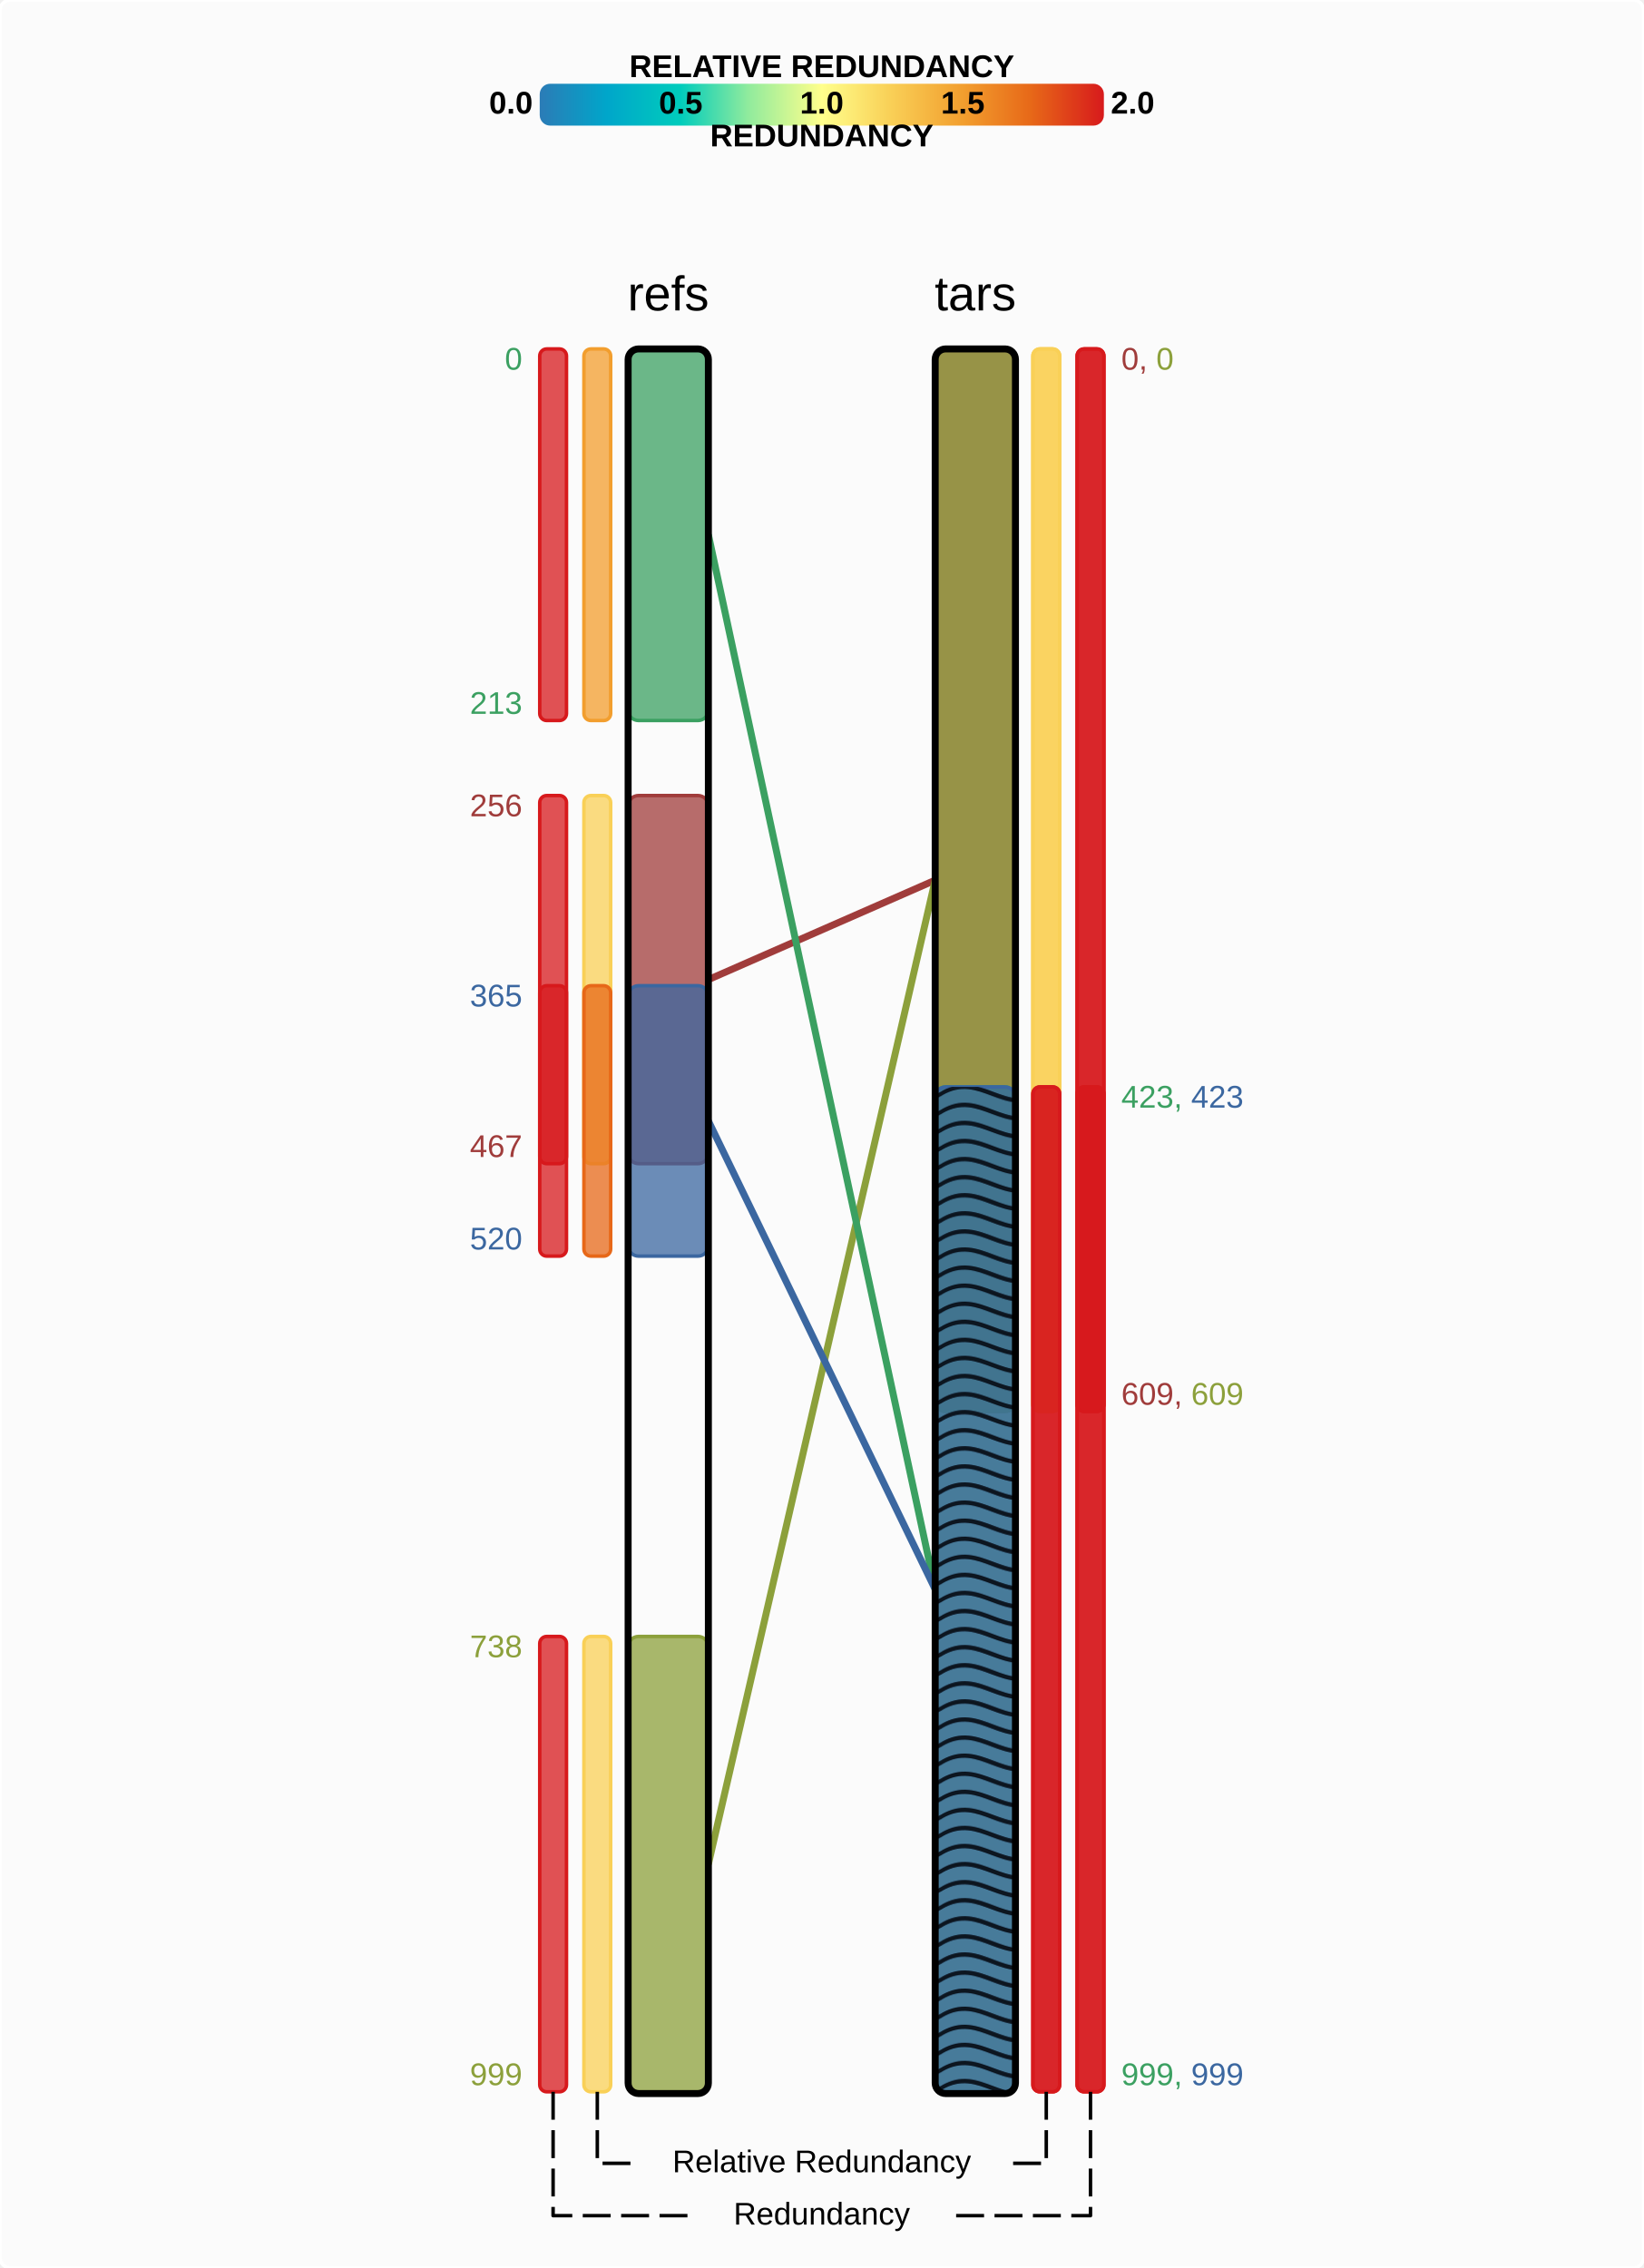
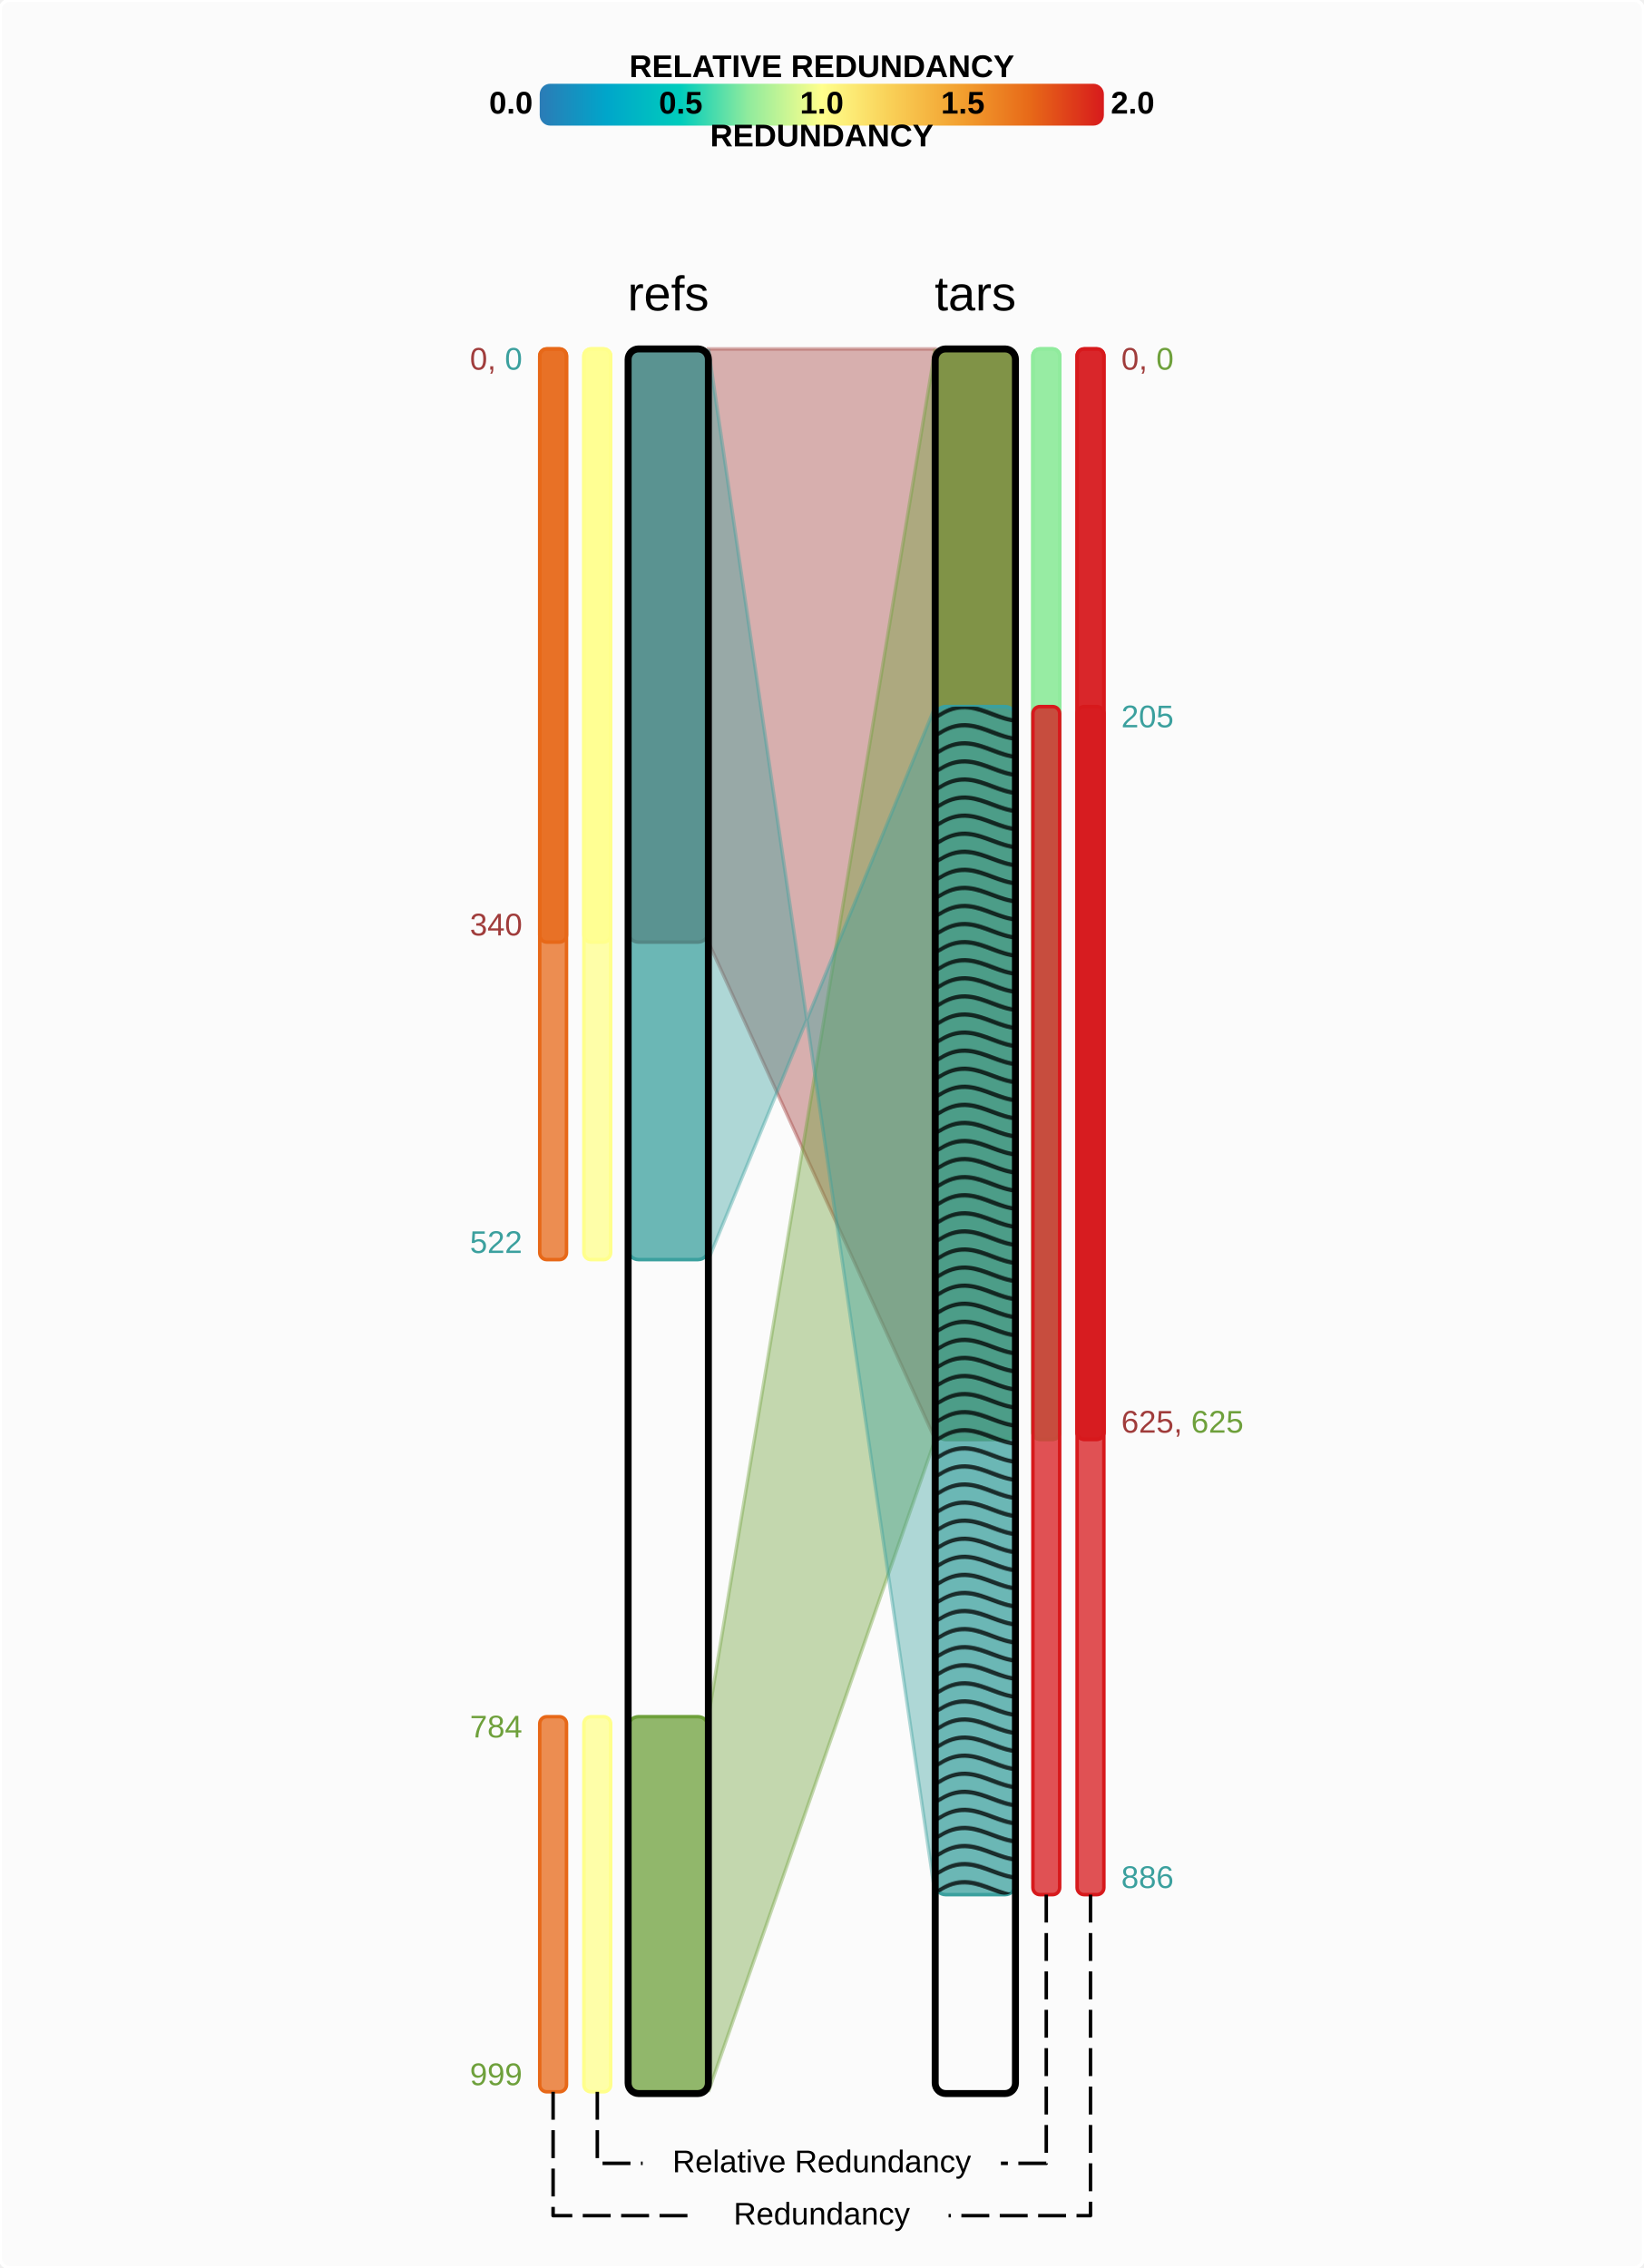
<svg xmlns="http://www.w3.org/2000/svg" width="471" height="650" id="svg2" version="1.1">
  <g id="layer1">
    <defs id="defs6211">
      <pattern id="Polkadots-large" patternTransform="translate(0,0)scale(10,10)" height="10" width="10" patternUnits="userSpaceOnUse">
        <circle id="circle4936" r="0.45" cy="0.810" cx="2.567" style="fill:black;stroke:none" />
        <circle id="circle4938" r="0.45" cy="2.33" cx="3.048" style="fill:black;stroke:none" />
        <circle id="circle4940" r="0.45" cy="2.415" cx="4.418" style="fill:black;stroke:none" />
        <circle id="circle4942" r="0.45" cy="3.029" cx="1.844" style="fill:black;stroke:none" />
        <circle id="circle4944" r="0.45" cy="1.363" cx="6.08" style="fill:black;stroke:none" />
        <circle id="circle4946" r="0.45" cy="4.413" cx="5.819" style="fill:black;stroke:none" />
        <circle id="circle4948" r="0.45" cy="4.048" cx="4.305" style="fill:black;stroke:none" />
        <circle id="circle4950" r="0.45" cy="3.045" cx="5.541" style="fill:black;stroke:none" />
        <circle id="circle4952" r="0.45" cy="5.527" cx="4.785" style="fill:black;stroke:none" />
        <circle id="circle4954" r="0.45" cy="5.184" cx="2.667" style="fill:black;stroke:none" />
        <circle id="circle4956" r="0.45" cy="1.448" cx="7.965" style="fill:black;stroke:none" />
        <circle id="circle4958" r="0.45" cy="5.049" cx="7.047" style="fill:black;stroke:none" />
        <circle id="circle4960" r="0.45" cy="0.895" cx="4.340" style="fill:black;stroke:none" />
        <circle id="circle4962" r="0.45" cy="0.340" cx="7.125" style="fill:black;stroke:none" />
        <circle id="circle4964" r="0.45" cy="1.049" cx="9.553" style="fill:black;stroke:none" />
        <circle id="circle4966" r="0.45" cy="2.689" cx="7.006" style="fill:black;stroke:none" />
        <circle id="circle4968" r="0.45" cy="2.689" cx="8.909" style="fill:black;stroke:none" />
        <circle id="circle4970" r="0.45" cy="4.407" cx="9.315" style="fill:black;stroke:none" />
        <circle id="circle4972" r="0.45" cy="3.870" cx="7.820" style="fill:black;stroke:none" />
        <circle id="circle4974" r="0.45" cy="5.948" cx="8.270" style="fill:black;stroke:none" />
        <circle id="circle4976" r="0.45" cy="7.428" cx="7.973" style="fill:black;stroke:none" />
        <circle id="circle4978" r="0.45" cy="8.072" cx="9.342" style="fill:black;stroke:none" />
        <circle id="circle4980" r="0.45" cy="9.315" cx="8.206" style="fill:black;stroke:none" />
        <circle id="circle4982" r="0.45" cy="9.475" cx="9.682" style="fill:black;stroke:none" />
        <circle id="circle4984" r="0.45" cy="6.186" cx="9.688" style="fill:black;stroke:none" />
        <circle id="circle4986" r="0.45" cy="6.296" cx="3.379" style="fill:black;stroke:none" />
        <circle id="circle4988" r="0.45" cy="8.204" cx="2.871" style="fill:black;stroke:none" />
        <circle id="circle4990" r="0.45" cy="8.719" cx="4.59" style="fill:black;stroke:none" />
        <circle id="circle4992" r="0.45" cy="9.671" cx="3.181" style="fill:black;stroke:none" />
        <circle id="circle4994" r="0.45" cy="7.315" cx="5.734" style="fill:black;stroke:none" />
        <circle id="circle4996" r="0.45" cy="6.513" cx="6.707" style="fill:black;stroke:none" />
        <circle id="circle4998" r="0.45" cy="9.670" cx="5.730" style="fill:black;stroke:none" />
        <circle id="circle5000" r="0.45" cy="8.373" cx="6.535" style="fill:black;stroke:none" />
        <circle id="circle5002" r="0.45" cy="7.154" cx="4.37" style="fill:black;stroke:none" />
        <circle id="circle5004" r="0.45" cy="7.25" cx="0.622" style="fill:black;stroke:none" />
        <circle id="circle5006" r="0.45" cy="5.679" cx="0.831" style="fill:black;stroke:none" />
        <circle id="circle5008" r="0.45" cy="8.519" cx="1.257" style="fill:black;stroke:none" />
        <circle id="circle5010" r="0.45" cy="6.877" cx="1.989" style="fill:black;stroke:none" />
        <circle id="circle5012" r="0.45" cy="3.181" cx="0.374" style="fill:black;stroke:none" />
        <circle id="circle5014" r="0.45" cy="1.664" cx="1.166" style="fill:black;stroke:none" />
        <circle id="circle5016" r="0.45" cy="0.093" cx="1.151" style="fill:black;stroke:none" />
        <circle id="circle5018" r="0.45" cy="10.093" cx="1.151" style="fill:black;stroke:none" />
        <circle id="circle5020" r="0.45" cy="4.451" cx="1.302" style="fill:black;stroke:none" />
        <circle id="circle5022" r="0.45" cy="3.763" cx="3.047" style="fill:black;stroke:none" />
      </pattern>
    </defs>
    <defs id="ffff">
      <pattern id="Wavy" height="5.181" width="30.0" patternUnits="userSpaceOnUse">
        <path id="path5114" d="M 7.597,0.061 C 5.079,-0.187 2.656,0.302 -0.01,1.788 L -0.01,3.061 C 2.773,1.431 5.173,1.052 7.472,1.280 C 9.770,1.508 11.969,2.361 14.253,3.218 C 18.820,4.931 23.804,6.676 30.066,3.061 L 30.062,1.788 C 23.622,5.497 19.246,3.770 14.691,2.061 C 12.413,1.207 10.115,0.311 7.597,0.061 z " style="fill:black;stroke:none;" />
      </pattern>
    </defs>
    <defs id="defs6219">
      <pattern id="xtrace" height="20.0" width="20.0" patternUnits="userSpaceOnUse">
        <path style="fill:#000000;stroke:#000000;stroke-width:0.30;stroke-linecap:butt;stroke-linejoin:miter;stroke-opacity:1;stroke-miterlimit:0;stroke-dasharray:none;fill-opacity:1" d="m 0.0,10.0 25,-25.0 0,5 -25,25 z" id="path7213" />
        <path style="fill:#000000;fill-opacity:1;stroke:#000000;stroke-width:0.30;stroke-linecap:butt;stroke-linejoin:miter;stroke-miterlimit:0;stroke-opacity:1;stroke-dasharray:none" d="m 0.0,30.0 25,-25.0 0,5 -25,25 z" id="path7213-8" />
        <path style="fill:#000000;fill-opacity:1;stroke:#000000;stroke-width:0.30;stroke-linecap:butt;stroke-linejoin:miter;stroke-miterlimit:0;stroke-opacity:1;stroke-dasharray:none" d="m 0.0,50.0 25,-25.0 0,5 -25,25 z" id="path7213-9" />
        <path style="fill:#000000;fill-opacity:1;stroke:#000000;stroke-width:0.30;stroke-linecap:butt;stroke-linejoin:miter;stroke-miterlimit:0;stroke-opacity:1;stroke-dasharray:none" d="m 0.0,70.0 25,-25.0 0,5 -25,25 z" id="path7213-10" />
        <path style="fill:#000000;fill-opacity:1;stroke:#000000;stroke-width:0.30;stroke-linecap:butt;stroke-linejoin:miter;stroke-miterlimit:0;stroke-opacity:1;stroke-dasharray:none" d="m 0.0,90.0 25,-25.0 0,5 -25,25 z" id="path7213-11" />
        <path style="fill:#000000;fill-opacity:1;stroke:#000000;stroke-width:0.30;stroke-linecap:butt;stroke-linejoin:miter;stroke-miterlimit:0;stroke-opacity:1;stroke-dasharray:none" d="m m 0.0,110.0 25,-25.0 0,05 -25,25 z" id="path7213-12" />
      </pattern>
    </defs>
    <defs id="defs4">
      <pattern id="dallas" patternTransform="translate(106.5938,206.9062)" height="4.75" width="4.75" patternUnits="userSpaceOnUse">
        <path style="fill:none;stroke:#000000;stroke-width:1;stroke-linecap:butt;stroke-linejoin:miter;stroke-miterlimit:0;stroke-opacity:1;stroke-dasharray:none" d="m -0.008,2.376 4.763,0" id="path2985" />
        <path style="fill:none;stroke:#000000;stroke-width:1;stroke-linecap:butt;stroke-linejoin:miter;stroke-miterlimit:0;stroke-opacity:1;stroke-dasharray:none" d="m 2.373,-0.006 0,4.763" id="path2985-1" />
      </pattern>
    </defs>
    <defs id="defs4">
      <pattern id="lineX" patternTransform="translate(106.5938,206.9062)" height="4.75" width="4.75" patternUnits="userSpaceOnUse">
        <path style="fill:none;stroke:#000000;stroke-width:1;stroke-linecap:butt;stroke-linejoin:miter;stroke-miterlimit:0;stroke-opacity:1;stroke-dasharray:none" d="m -0.008,2.376 4.763,0" id="path2985" />
      </pattern>
    </defs>
    <defs id="defs4">
      <pattern id="stripeX" patternTransform="translate(106.5938,206.9062)" height="4.75" width="4.75" patternUnits="userSpaceOnUse">
        <path style="fill:none;stroke:#000000;stroke-width:1;stroke-linecap:butt;stroke-linejoin:miter;stroke-miterlimit:0;stroke-opacity:1;stroke-dasharray:none" d="m 2.373,-0.006 0,4.763" id="path2985-1" />
      </pattern>
    </defs>
    <rect style="fill:white;stroke:white;fill-opacity:0.75;stroke-width:1;stroke-miterlimit:4;stroke-dasharray:none" id="rect3777" width="471.00" height="650.00" x="0.00" y="0.00" ry="3" />
    <text id="191.50000085.000000" x="191.50" y="85.00" dominant-baseline="middle" transform="" style="font-size:14px;font-style:normal;font-variant:normal;font-weight:normal;font-stretch:normal;fill:black;fill-opacity:1;text-align:start;line-height:125%%;writing-mode:lr-tb;text-anchor:middle;font-family:Arial;-inkscape-font-specification:Arial">refs</text>
    <text id="279.50000085.000000" x="279.50" y="85.00" dominant-baseline="middle" transform="" style="font-size:14px;font-style:normal;font-variant:normal;font-weight:normal;font-stretch:normal;fill:black;fill-opacity:1;text-align:start;line-height:125%%;writing-mode:lr-tb;text-anchor:middle;font-family:Arial;-inkscape-font-specification:Arial">tars</text>
    <text id="149.666667100.000000" x="149.67" y="100.00" dominant-baseline="text-before-edge" transform="" style="font-size:9px;font-style:normal;font-variant:normal;font-weight:normal;font-stretch:normal;fill:black;fill-opacity:1;text-align:start;line-height:125%%;writing-mode:lr-tb;text-anchor:end;font-family:Arial;-inkscape-font-specification:Arial">
-       <tspan id="2" style="fill:#3BA061">0</tspan>
+       <tspan id="0" style="fill:#A03C3B">0, </tspan>
+       <tspan id="2" style="fill:#3BA09E">0</tspan>
    </text>
-     <text id="149.666667206.500000" x="149.67" y="206.50" dominant-baseline="text-after-edge" transform="" style="font-size:9px;font-style:normal;font-variant:normal;font-weight:normal;font-stretch:normal;fill:black;fill-opacity:1;text-align:start;line-height:125%%;writing-mode:lr-tb;text-anchor:end;font-family:Arial;-inkscape-font-specification:Arial">
-       <tspan id="2" style="fill:#3BA061">213</tspan>
+     <text id="149.666667270.000000" x="149.67" y="270.00" dominant-baseline="text-after-edge" transform="" style="font-size:9px;font-style:normal;font-variant:normal;font-weight:normal;font-stretch:normal;fill:black;fill-opacity:1;text-align:start;line-height:125%%;writing-mode:lr-tb;text-anchor:end;font-family:Arial;-inkscape-font-specification:Arial">
+       <tspan id="0" style="fill:#A03C3B">340</tspan>
    </text>
-     <text id="149.666667228.000000" x="149.67" y="228.00" dominant-baseline="text-before-edge" transform="" style="font-size:9px;font-style:normal;font-variant:normal;font-weight:normal;font-stretch:normal;fill:black;fill-opacity:1;text-align:start;line-height:125%%;writing-mode:lr-tb;text-anchor:end;font-family:Arial;-inkscape-font-specification:Arial">
-       <tspan id="0" style="fill:#A03C3B">256</tspan>
+     <text id="149.666667361.000000" x="149.67" y="361.00" dominant-baseline="text-after-edge" transform="" style="font-size:9px;font-style:normal;font-variant:normal;font-weight:normal;font-stretch:normal;fill:black;fill-opacity:1;text-align:start;line-height:125%%;writing-mode:lr-tb;text-anchor:end;font-family:Arial;-inkscape-font-specification:Arial">
+       <tspan id="2" style="fill:#3BA09E">522</tspan>
    </text>
-     <text id="149.666667282.500000" x="149.67" y="282.50" dominant-baseline="text-before-edge" transform="" style="font-size:9px;font-style:normal;font-variant:normal;font-weight:normal;font-stretch:normal;fill:black;fill-opacity:1;text-align:start;line-height:125%%;writing-mode:lr-tb;text-anchor:end;font-family:Arial;-inkscape-font-specification:Arial">
-       <tspan id="3" style="fill:#3B67A0">365</tspan>
-     </text>
-     <text id="149.666667333.500000" x="149.67" y="333.50" dominant-baseline="text-after-edge" transform="" style="font-size:9px;font-style:normal;font-variant:normal;font-weight:normal;font-stretch:normal;fill:black;fill-opacity:1;text-align:start;line-height:125%%;writing-mode:lr-tb;text-anchor:end;font-family:Arial;-inkscape-font-specification:Arial">
-       <tspan id="0" style="fill:#A03C3B">467</tspan>
-     </text>
-     <text id="149.666667360.000000" x="149.67" y="360.00" dominant-baseline="text-after-edge" transform="" style="font-size:9px;font-style:normal;font-variant:normal;font-weight:normal;font-stretch:normal;fill:black;fill-opacity:1;text-align:start;line-height:125%%;writing-mode:lr-tb;text-anchor:end;font-family:Arial;-inkscape-font-specification:Arial">
-       <tspan id="3" style="fill:#3B67A0">520</tspan>
-     </text>
-     <text id="149.666667469.000000" x="149.67" y="469.00" dominant-baseline="text-before-edge" transform="" style="font-size:9px;font-style:normal;font-variant:normal;font-weight:normal;font-stretch:normal;fill:black;fill-opacity:1;text-align:start;line-height:125%%;writing-mode:lr-tb;text-anchor:end;font-family:Arial;-inkscape-font-specification:Arial">
-       <tspan id="1" style="fill:#8CA03B">738</tspan>
+     <text id="149.666667492.000000" x="149.67" y="492.00" dominant-baseline="text-before-edge" transform="" style="font-size:9px;font-style:normal;font-variant:normal;font-weight:normal;font-stretch:normal;fill:black;fill-opacity:1;text-align:start;line-height:125%%;writing-mode:lr-tb;text-anchor:end;font-family:Arial;-inkscape-font-specification:Arial">
+       <tspan id="1" style="fill:#6EA03B">784</tspan>
    </text>
    <text id="149.666667599.500000" x="149.67" y="599.50" dominant-baseline="text-after-edge" transform="" style="font-size:9px;font-style:normal;font-variant:normal;font-weight:normal;font-stretch:normal;fill:black;fill-opacity:1;text-align:start;line-height:125%%;writing-mode:lr-tb;text-anchor:end;font-family:Arial;-inkscape-font-specification:Arial">
-       <tspan id="1" style="fill:#8CA03B">999</tspan>
+       <tspan id="1" style="fill:#6EA03B">999</tspan>
    </text>
    <text id="321.333333100.000000" x="321.33" y="100.00" dominant-baseline="text-before-edge" transform="" style="font-size:9px;font-style:normal;font-variant:normal;font-weight:normal;font-stretch:normal;fill:black;fill-opacity:1;text-align:start;line-height:125%%;writing-mode:lr-tb;text-anchor:start;font-family:Arial;-inkscape-font-specification:Arial">
      <tspan id="0" style="fill:#A03C3B">0, </tspan>
-       <tspan id="1" style="fill:#8CA03B">0</tspan>
+       <tspan id="1" style="fill:#6EA03B">0</tspan>
    </text>
-     <text id="321.333333311.500000" x="321.33" y="311.50" dominant-baseline="text-before-edge" transform="" style="font-size:9px;font-style:normal;font-variant:normal;font-weight:normal;font-stretch:normal;fill:black;fill-opacity:1;text-align:start;line-height:125%%;writing-mode:lr-tb;text-anchor:start;font-family:Arial;-inkscape-font-specification:Arial">
-       <tspan id="2" style="fill:#3BA061">423, </tspan>
-       <tspan id="3" style="fill:#3B67A0">423</tspan>
+     <text id="321.333333202.500000" x="321.33" y="202.50" dominant-baseline="text-before-edge" transform="" style="font-size:9px;font-style:normal;font-variant:normal;font-weight:normal;font-stretch:normal;fill:black;fill-opacity:1;text-align:start;line-height:125%%;writing-mode:lr-tb;text-anchor:start;font-family:Arial;-inkscape-font-specification:Arial">
+       <tspan id="2" style="fill:#3BA09E">205</tspan>
    </text>
-     <text id="321.333333404.500000" x="321.33" y="404.50" dominant-baseline="text-after-edge" transform="" style="font-size:9px;font-style:normal;font-variant:normal;font-weight:normal;font-stretch:normal;fill:black;fill-opacity:1;text-align:start;line-height:125%%;writing-mode:lr-tb;text-anchor:start;font-family:Arial;-inkscape-font-specification:Arial">
-       <tspan id="0" style="fill:#A03C3B">609, </tspan>
-       <tspan id="1" style="fill:#8CA03B">609</tspan>
+     <text id="321.333333412.500000" x="321.33" y="412.50" dominant-baseline="text-after-edge" transform="" style="font-size:9px;font-style:normal;font-variant:normal;font-weight:normal;font-stretch:normal;fill:black;fill-opacity:1;text-align:start;line-height:125%%;writing-mode:lr-tb;text-anchor:start;font-family:Arial;-inkscape-font-specification:Arial">
+       <tspan id="0" style="fill:#A03C3B">625, </tspan>
+       <tspan id="1" style="fill:#6EA03B">625</tspan>
    </text>
-     <text id="321.333333599.500000" x="321.33" y="599.50" dominant-baseline="text-after-edge" transform="" style="font-size:9px;font-style:normal;font-variant:normal;font-weight:normal;font-stretch:normal;fill:black;fill-opacity:1;text-align:start;line-height:125%%;writing-mode:lr-tb;text-anchor:start;font-family:Arial;-inkscape-font-specification:Arial">
-       <tspan id="2" style="fill:#3BA061">999, </tspan>
-       <tspan id="3" style="fill:#3B67A0">999</tspan>
+     <text id="321.333333543.000000" x="321.33" y="543.00" dominant-baseline="text-after-edge" transform="" style="font-size:9px;font-style:normal;font-variant:normal;font-weight:normal;font-stretch:normal;fill:black;fill-opacity:1;text-align:start;line-height:125%%;writing-mode:lr-tb;text-anchor:start;font-family:Arial;-inkscape-font-specification:Arial">
+       <tspan id="2" style="fill:#3BA09E">886</tspan>
    </text>
-     <rect style="fill:#A03C3B;stroke:#A03C3B;fill-opacity:0.75;stroke-width:1;stroke-miterlimit:4;stroke-dasharray:none" id="rect3777" width="23.00" height="105.50" x="180.00" y="228.00" ry="3" />
-     <rect style="fill:#f9d057;stroke:#f9d057;fill-opacity:0.75;stroke-width:1;stroke-miterlimit:4;stroke-dasharray:none" id="rect3777" width="7.67" height="105.50" x="167.33" y="228.00" ry="2" />
-     <rect style="fill:#d7191c;stroke:#d7191c;fill-opacity:0.75;stroke-width:1;stroke-miterlimit:4;stroke-dasharray:none" id="rect3777" width="7.67" height="105.50" x="154.67" y="228.00" ry="2" />
-     <rect style="fill:#A03C3B;stroke:#A03C3B;fill-opacity:0.75;stroke-width:1;stroke-miterlimit:4;stroke-dasharray:none" id="rect3777" width="23.00" height="304.50" x="268.00" y="100.00" ry="3" />
-     <rect style="fill:#f9d057;stroke:#f9d057;fill-opacity:0.75;stroke-width:1;stroke-miterlimit:4;stroke-dasharray:none" id="rect3777" width="7.67" height="304.50" x="296.00" y="100.00" ry="2" />
-     <rect style="fill:#d7191c;stroke:#d7191c;fill-opacity:0.75;stroke-width:1;stroke-miterlimit:4;stroke-dasharray:none" id="rect3777" width="7.67" height="304.50" x="308.67" y="100.00" ry="2" />
-     <line id="203.00280.75268.00252.25" x1="203.00" y1="280.75" x2="268.00" y2="252.25" style="stroke:#A03C3B;stroke-width:2.00" />
-     <rect style="fill:#8CA03B;stroke:#8CA03B;fill-opacity:0.75;stroke-width:1;stroke-miterlimit:4;stroke-dasharray:none" id="rect3777" width="23.00" height="130.50" x="180.00" y="469.00" ry="3" />
-     <rect style="fill:#f9d057;stroke:#f9d057;fill-opacity:0.75;stroke-width:1;stroke-miterlimit:4;stroke-dasharray:none" id="rect3777" width="7.67" height="130.50" x="167.33" y="469.00" ry="2" />
-     <rect style="fill:#d7191c;stroke:#d7191c;fill-opacity:0.75;stroke-width:1;stroke-miterlimit:4;stroke-dasharray:none" id="rect3777" width="7.67" height="130.50" x="154.67" y="469.00" ry="2" />
-     <rect style="fill:#8CA03B;stroke:#8CA03B;fill-opacity:0.75;stroke-width:1;stroke-miterlimit:4;stroke-dasharray:none" id="rect3777" width="23.00" height="304.50" x="268.00" y="100.00" ry="3" />
-     <rect style="fill:#f9d057;stroke:#f9d057;fill-opacity:0.75;stroke-width:1;stroke-miterlimit:4;stroke-dasharray:none" id="rect3777" width="7.67" height="304.50" x="296.00" y="100.00" ry="2" />
-     <rect style="fill:#d7191c;stroke:#d7191c;fill-opacity:0.75;stroke-width:1;stroke-miterlimit:4;stroke-dasharray:none" id="rect3777" width="7.67" height="304.50" x="308.67" y="100.00" ry="2" />
-     <line id="203.00534.25268.00252.25" x1="203.00" y1="534.25" x2="268.00" y2="252.25" style="stroke:#8CA03B;stroke-width:2.00" />
-     <rect style="fill:#3BA061;stroke:#3BA061;fill-opacity:0.75;stroke-width:1;stroke-miterlimit:4;stroke-dasharray:none" id="rect3777" width="23.00" height="106.50" x="180.00" y="100.00" ry="3" />
-     <rect style="fill:#f29e2e;stroke:#f29e2e;fill-opacity:0.75;stroke-width:1;stroke-miterlimit:4;stroke-dasharray:none" id="rect3777" width="7.67" height="106.50" x="167.33" y="100.00" ry="2" />
-     <rect style="fill:#d7191c;stroke:#d7191c;fill-opacity:0.75;stroke-width:1;stroke-miterlimit:4;stroke-dasharray:none" id="rect3777" width="7.67" height="106.50" x="154.67" y="100.00" ry="2" />
-     <rect style="fill:#3BA061;stroke:#3BA061;fill-opacity:0.75;stroke-width:1;stroke-miterlimit:4;stroke-dasharray:none" id="rect3777" width="23.00" height="288.00" x="268.00" y="311.50" ry="3" />
-     <rect style="fill-opacity:0.75;stroke-width:2;stroke-miterlimit:4;stroke-dasharray:none;fill:url(#Wavy);fill-rule:nonzero;opacity:1" id="rect6217" width="23.00" height="288.00" x="268.00" y="311.50" ry="3" />
-     <rect style="fill:#d7191c;stroke:#d7191c;fill-opacity:0.75;stroke-width:1;stroke-miterlimit:4;stroke-dasharray:none" id="rect3777" width="7.67" height="288.00" x="296.00" y="311.50" ry="2" />
-     <rect style="fill:#d7191c;stroke:#d7191c;fill-opacity:0.75;stroke-width:1;stroke-miterlimit:4;stroke-dasharray:none" id="rect3777" width="7.67" height="288.00" x="308.67" y="311.50" ry="2" />
-     <line id="203.00153.25268.00455.50" x1="203.00" y1="153.25" x2="268.00" y2="455.50" style="stroke:#3BA061;stroke-width:2.00" />
-     <rect style="fill:#3B67A0;stroke:#3B67A0;fill-opacity:0.75;stroke-width:1;stroke-miterlimit:4;stroke-dasharray:none" id="rect3777" width="23.00" height="77.50" x="180.00" y="282.50" ry="3" />
-     <rect style="fill:#e76818;stroke:#e76818;fill-opacity:0.75;stroke-width:1;stroke-miterlimit:4;stroke-dasharray:none" id="rect3777" width="7.67" height="77.50" x="167.33" y="282.50" ry="2" />
-     <rect style="fill:#d7191c;stroke:#d7191c;fill-opacity:0.75;stroke-width:1;stroke-miterlimit:4;stroke-dasharray:none" id="rect3777" width="7.67" height="77.50" x="154.67" y="282.50" ry="2" />
-     <rect style="fill:#3B67A0;stroke:#3B67A0;fill-opacity:0.75;stroke-width:1;stroke-miterlimit:4;stroke-dasharray:none" id="rect3777" width="23.00" height="288.00" x="268.00" y="311.50" ry="3" />
-     <rect style="fill-opacity:0.75;stroke-width:2;stroke-miterlimit:4;stroke-dasharray:none;fill:url(#Wavy);fill-rule:nonzero;opacity:1" id="rect6217" width="23.00" height="288.00" x="268.00" y="311.50" ry="3" />
-     <rect style="fill:#d7191c;stroke:#d7191c;fill-opacity:0.75;stroke-width:1;stroke-miterlimit:4;stroke-dasharray:none" id="rect3777" width="7.67" height="288.00" x="296.00" y="311.50" ry="2" />
-     <rect style="fill:#d7191c;stroke:#d7191c;fill-opacity:0.75;stroke-width:1;stroke-miterlimit:4;stroke-dasharray:none" id="rect3777" width="7.67" height="288.00" x="308.67" y="311.50" ry="2" />
-     <line id="203.00321.25268.00455.50" x1="203.00" y1="321.25" x2="268.00" y2="455.50" style="stroke:#3B67A0;stroke-width:2.00" />
+     <rect style="fill:#A03C3B;stroke:#A03C3B;fill-opacity:0.75;stroke-width:1;stroke-miterlimit:4;stroke-dasharray:none" id="rect3777" width="23.00" height="170.00" x="180.00" y="100.00" ry="3" />
+     <rect style="fill:#ffff8c;stroke:#ffff8c;fill-opacity:0.75;stroke-width:1;stroke-miterlimit:4;stroke-dasharray:none" id="rect3777" width="7.67" height="170.00" x="167.33" y="100.00" ry="2" />
+     <rect style="fill:#e76818;stroke:#e76818;fill-opacity:0.75;stroke-width:1;stroke-miterlimit:4;stroke-dasharray:none" id="rect3777" width="7.67" height="170.00" x="154.67" y="100.00" ry="2" />
+     <rect style="fill:#A03C3B;stroke:#A03C3B;fill-opacity:0.75;stroke-width:1;stroke-miterlimit:4;stroke-dasharray:none" id="rect3777" width="23.00" height="312.50" x="268.00" y="100.00" ry="3" />
+     <rect style="fill:#90eb9d;stroke:#90eb9d;fill-opacity:0.75;stroke-width:1;stroke-miterlimit:4;stroke-dasharray:none" id="rect3777" width="7.67" height="312.50" x="296.00" y="100.00" ry="2" />
+     <rect style="fill:#d7191c;stroke:#d7191c;fill-opacity:0.75;stroke-width:1;stroke-miterlimit:4;stroke-dasharray:none" id="rect3777" width="7.67" height="312.50" x="308.67" y="100.00" ry="2" />
+     <polygon points="203.00,100.00 203.00,270.00 268.00,412.50 268.00,100.00" style="fill:#A03C3B;stroke:#A03C3B;stroke-width:1;stroke-opacity:0.4;fill-opacity:0.4" />
+     <rect style="fill:#6EA03B;stroke:#6EA03B;fill-opacity:0.75;stroke-width:1;stroke-miterlimit:4;stroke-dasharray:none" id="rect3777" width="23.00" height="107.50" x="180.00" y="492.00" ry="3" />
+     <rect style="fill:#ffff8c;stroke:#ffff8c;fill-opacity:0.75;stroke-width:1;stroke-miterlimit:4;stroke-dasharray:none" id="rect3777" width="7.67" height="107.50" x="167.33" y="492.00" ry="2" />
+     <rect style="fill:#e76818;stroke:#e76818;fill-opacity:0.75;stroke-width:1;stroke-miterlimit:4;stroke-dasharray:none" id="rect3777" width="7.67" height="107.50" x="154.67" y="492.00" ry="2" />
+     <rect style="fill:#6EA03B;stroke:#6EA03B;fill-opacity:0.75;stroke-width:1;stroke-miterlimit:4;stroke-dasharray:none" id="rect3777" width="23.00" height="312.50" x="268.00" y="100.00" ry="3" />
+     <rect style="fill:#90eb9d;stroke:#90eb9d;fill-opacity:0.75;stroke-width:1;stroke-miterlimit:4;stroke-dasharray:none" id="rect3777" width="7.67" height="312.50" x="296.00" y="100.00" ry="2" />
+     <rect style="fill:#d7191c;stroke:#d7191c;fill-opacity:0.75;stroke-width:1;stroke-miterlimit:4;stroke-dasharray:none" id="rect3777" width="7.67" height="312.50" x="308.67" y="100.00" ry="2" />
+     <polygon points="203.00,492.00 203.00,599.50 268.00,412.50 268.00,100.00" style="fill:#6EA03B;stroke:#6EA03B;stroke-width:1;stroke-opacity:0.4;fill-opacity:0.4" />
+     <rect style="fill:#3BA09E;stroke:#3BA09E;fill-opacity:0.75;stroke-width:1;stroke-miterlimit:4;stroke-dasharray:none" id="rect3777" width="23.00" height="261.00" x="180.00" y="100.00" ry="3" />
+     <rect style="fill:#ffff8c;stroke:#ffff8c;fill-opacity:0.75;stroke-width:1;stroke-miterlimit:4;stroke-dasharray:none" id="rect3777" width="7.67" height="261.00" x="167.33" y="100.00" ry="2" />
+     <rect style="fill:#e76818;stroke:#e76818;fill-opacity:0.75;stroke-width:1;stroke-miterlimit:4;stroke-dasharray:none" id="rect3777" width="7.67" height="261.00" x="154.67" y="100.00" ry="2" />
+     <rect style="fill:#3BA09E;stroke:#3BA09E;fill-opacity:0.75;stroke-width:1;stroke-miterlimit:4;stroke-dasharray:none" id="rect3777" width="23.00" height="340.50" x="268.00" y="202.50" ry="3" />
+     <rect style="fill-opacity:0.75;stroke-width:2;stroke-miterlimit:4;stroke-dasharray:none;fill:url(#Wavy);fill-rule:nonzero;opacity:1" id="rect6217" width="23.00" height="340.50" x="268.00" y="202.50" ry="3" />
+     <rect style="fill:#d7191c;stroke:#d7191c;fill-opacity:0.75;stroke-width:1;stroke-miterlimit:4;stroke-dasharray:none" id="rect3777" width="7.67" height="340.50" x="296.00" y="202.50" ry="2" />
+     <rect style="fill:#d7191c;stroke:#d7191c;fill-opacity:0.75;stroke-width:1;stroke-miterlimit:4;stroke-dasharray:none" id="rect3777" width="7.67" height="340.50" x="308.67" y="202.50" ry="2" />
+     <polygon points="203.00,100.00 203.00,361.00 268.00,202.50 268.00,543.00" style="fill:#3BA09E;stroke:#3BA09E;stroke-width:1;stroke-opacity:0.4;fill-opacity:0.4" />
    <rect style="fill:none;stroke:#000000;stroke-width:2;stroke-linecap:butt;stroke-linejoin:miter;stroke-miterlimit:4;stroke-opacity:1;stroke-dasharray:none" id="rect2985" width="23.00" height="500.00" x="180.00" y="100.00" ry="3" />
    <rect style="fill:none;stroke:#000000;stroke-width:2;stroke-linecap:butt;stroke-linejoin:miter;stroke-miterlimit:4;stroke-opacity:1;stroke-dasharray:none" id="rect2985" width="23.00" height="500.00" x="268.00" y="100.00" ry="3" />
    <text id="235.50000024.000000" x="235.50" y="24.00" dominant-baseline="text-after-edge" transform="" style="font-size:9px;font-style:normal;font-variant:normal;font-weight:bold;font-stretch:normal;fill:black;fill-opacity:1;text-align:start;line-height:125%%;writing-mode:lr-tb;text-anchor:middle;font-family:Arial;-inkscape-font-specification:Arial">RELATIVE REDUNDANCY</text>
    <defs>
      <linearGradient id="grad154.66666724.000000" x1="0%" y1="0%" x2="100%" y2="0%">
        <stop offset="0%" style="stop-color:#2c7bb6;stop-opacity:1" />
        <stop offset="12%" style="stop-color:#00a6ca;stop-opacity:1" />
        <stop offset="25%" style="stop-color:#00ccbc;stop-opacity:1" />
        <stop offset="37%" style="stop-color:#90eb9d;stop-opacity:1" />
        <stop offset="50%" style="stop-color:#ffff8c;stop-opacity:1" />
        <stop offset="62%" style="stop-color:#f9d057;stop-opacity:1" />
        <stop offset="75%" style="stop-color:#f29e2e;stop-opacity:1" />
        <stop offset="87%" style="stop-color:#e76818;stop-opacity:1" />
        <stop offset="100%" style="stop-color:#d7191c;stop-opacity:1" />
      </linearGradient>
    </defs>
    <rect fill="url(#grad154.66666724.000000)" width="161.67" height="12.00" x="154.67" y="24.00" ry="3" />
    <text id="152.66666730.000000" x="152.67" y="30.00" dominant-baseline="middle" transform="" style="font-size:9px;font-style:normal;font-variant:normal;font-weight:bold;font-stretch:normal;fill:black;fill-opacity:1;text-align:start;line-height:125%%;writing-mode:lr-tb;text-anchor:end;font-family:Arial;-inkscape-font-specification:Arial">0.0</text>
    <text id="195.08333330.000000" x="195.08" y="30.00" dominant-baseline="middle" transform="" style="font-size:9px;font-style:normal;font-variant:normal;font-weight:bold;font-stretch:normal;fill:black;fill-opacity:1;text-align:start;line-height:125%%;writing-mode:lr-tb;text-anchor:middle;font-family:Arial;-inkscape-font-specification:Arial">0.5</text>
    <text id="235.50000030.000000" x="235.50" y="30.00" dominant-baseline="middle" transform="" style="font-size:9px;font-style:normal;font-variant:normal;font-weight:bold;font-stretch:normal;fill:black;fill-opacity:1;text-align:start;line-height:125%%;writing-mode:lr-tb;text-anchor:middle;font-family:Arial;-inkscape-font-specification:Arial">1.0</text>
    <text id="275.91666730.000000" x="275.92" y="30.00" dominant-baseline="middle" transform="" style="font-size:9px;font-style:normal;font-variant:normal;font-weight:bold;font-stretch:normal;fill:black;fill-opacity:1;text-align:start;line-height:125%%;writing-mode:lr-tb;text-anchor:middle;font-family:Arial;-inkscape-font-specification:Arial">1.5</text>
    <text id="318.33333330.000000" x="318.33" y="30.00" dominant-baseline="middle" transform="" style="font-size:9px;font-style:normal;font-variant:normal;font-weight:bold;font-stretch:normal;fill:black;fill-opacity:1;text-align:start;line-height:125%%;writing-mode:lr-tb;text-anchor:start;font-family:Arial;-inkscape-font-specification:Arial">2.0</text>
    <text id="235.50000036.000000" x="235.50" y="36.00" dominant-baseline="text-before-edge" transform="" style="font-size:9px;font-style:normal;font-variant:normal;font-weight:bold;font-stretch:normal;fill:black;fill-opacity:1;text-align:start;line-height:125%%;writing-mode:lr-tb;text-anchor:middle;font-family:Arial;-inkscape-font-specification:Arial">REDUNDANCY</text>
-     <path d="M 171.17,599.50 v 20.5 h 12" style="fill:none;stroke:black;stroke-linejoin:round;stroke-dasharray:8 3;stroke-width:1.00" />
-     <path d="M 299.83,599.50 v 20.5 h -12" style="fill:none;stroke:black;stroke-linejoin:round;stroke-dasharray:8 3;stroke-width:1.00" />
+     <path d="M 171.17,599.50 v 20.5 h 13" style="fill:none;stroke:black;stroke-linejoin:round;stroke-dasharray:8 3;stroke-width:1.00" />
+     <path d="M 299.83,543.00 v 77 h -13" style="fill:none;stroke:black;stroke-linejoin:round;stroke-dasharray:8 3;stroke-width:1.00" />
    <text id="235.500000620.000000" x="235.50" y="620.00" dominant-baseline="middle" transform="" style="font-size:9px;font-style:normal;font-variant:normal;font-weight:normal;font-stretch:normal;fill:black;fill-opacity:1;text-align:start;line-height:125%%;writing-mode:lr-tb;text-anchor:middle;font-family:Arial;-inkscape-font-specification:Arial">Relative Redundancy</text>
-     <path d="M 158.50,599.50 v 35.5 h 39" style="fill:none;stroke:black;stroke-linejoin:round;stroke-dasharray:8 3;stroke-width:1.00" />
-     <path d="M 312.50,599.50 v 35.5 h -39" style="fill:none;stroke:black;stroke-linejoin:round;stroke-dasharray:8 3;stroke-width:1.00" />
+     <path d="M 158.50,599.50 v 35.5 h 40.667" style="fill:none;stroke:black;stroke-linejoin:round;stroke-dasharray:8 3;stroke-width:1.00" />
+     <path d="M 312.50,543.00 v 92 h -40.667" style="fill:none;stroke:black;stroke-linejoin:round;stroke-dasharray:8 3;stroke-width:1.00" />
    <text id="235.500000635.000000" x="235.50" y="635.00" dominant-baseline="middle" transform="" style="font-size:9px;font-style:normal;font-variant:normal;font-weight:normal;font-stretch:normal;fill:black;fill-opacity:1;text-align:start;line-height:125%%;writing-mode:lr-tb;text-anchor:middle;font-family:Arial;-inkscape-font-specification:Arial">Redundancy</text>
  </g>
</svg>
